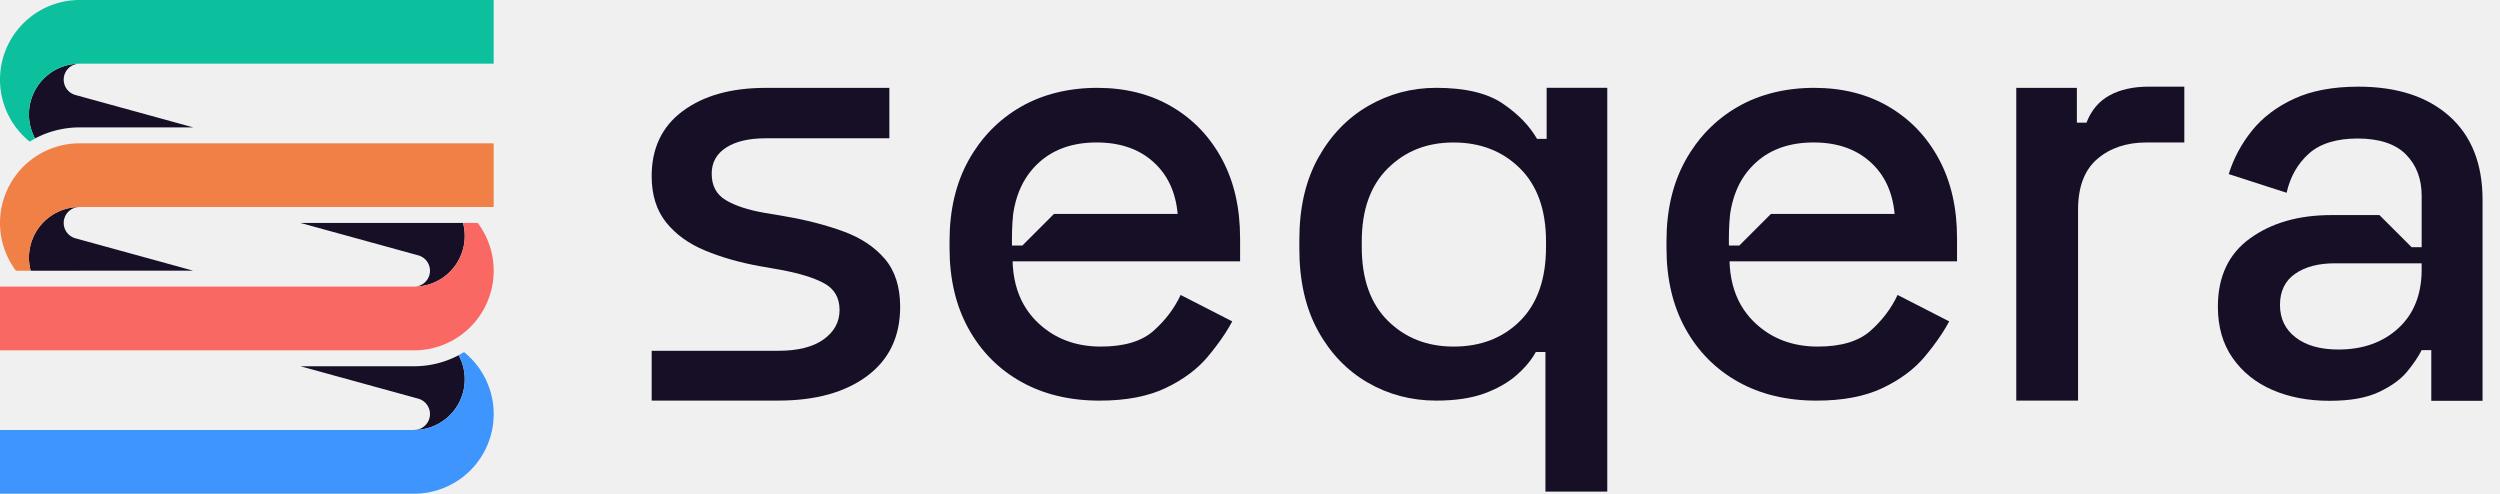
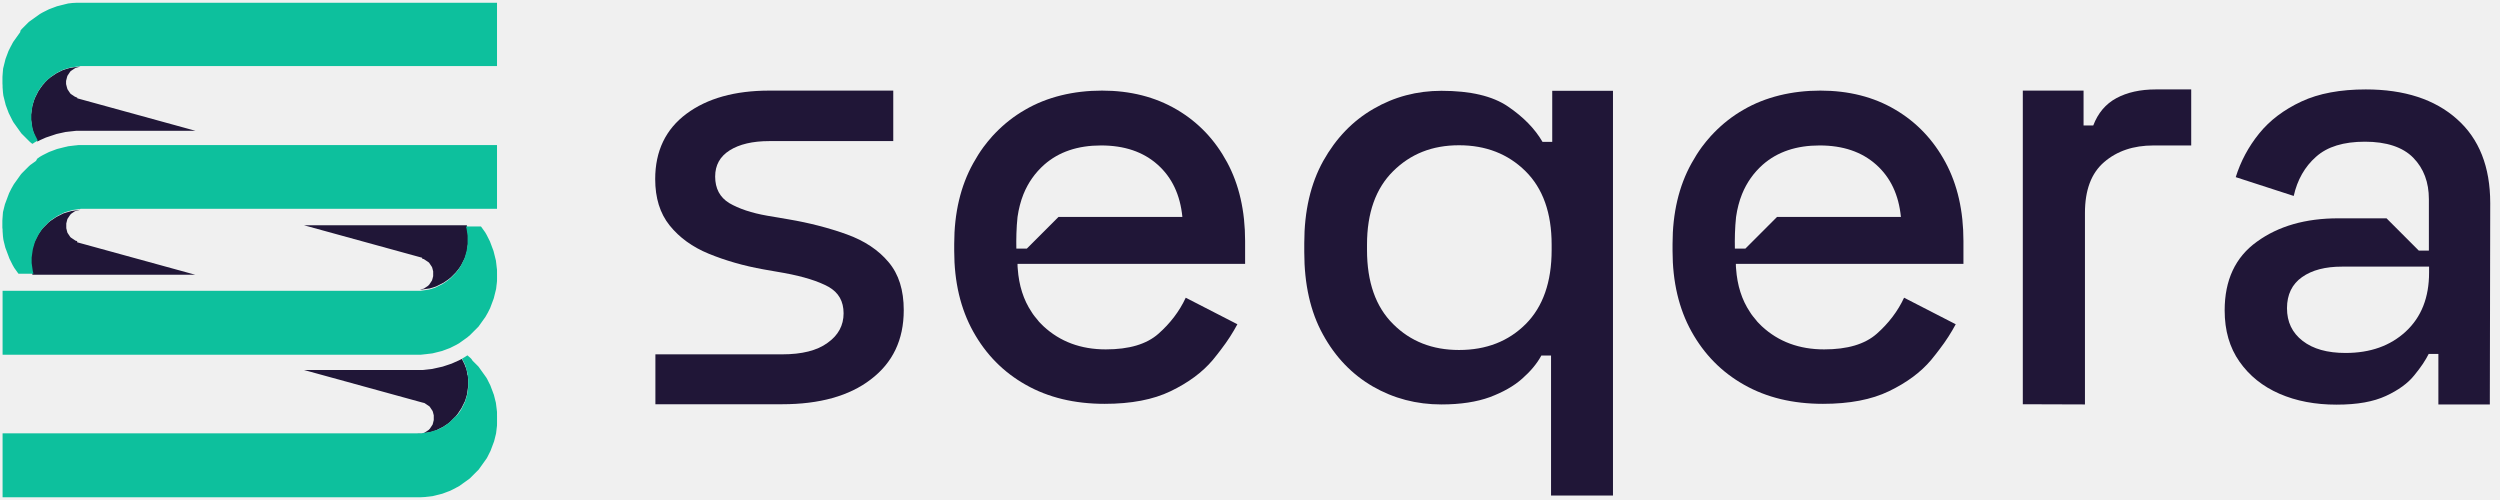
- <svg xmlns="http://www.w3.org/2000/svg" width="1266" height="250" viewBox="0 0 1266 250" fill="none">
-   <g clip-path="url(#clip0_933_7626)">
-     <path d="M212.236 129.43L212.586 129.57L212.936 129.71L213.266 129.87L213.596 130.049L213.917 130.229L214.237 130.429L214.537 130.659L214.827 130.879L215.097 131.129L215.377 131.379L215.637 131.659L215.877 131.929L216.117 132.229L216.327 132.529L216.537 132.849L216.718 133.159L216.888 133.499L217.048 133.829L217.188 134.169L217.328 134.519L217.428 134.879L217.528 135.229L217.598 135.609L217.668 135.969L217.708 136.349L217.728 136.709L217.738 137.079L217.728 137.459L217.708 137.829L217.668 138.199L217.598 138.569L217.528 138.929L217.428 139.299L217.328 139.649L217.188 140.009L217.048 140.349L216.888 140.679L216.718 141.009L216.537 141.329L216.327 141.649L216.117 141.949L215.877 142.229L215.637 142.518L215.377 142.778L215.097 143.048L214.827 143.298L214.537 143.518L214.237 143.728L213.917 143.948L213.596 144.128L213.266 144.308L212.936 144.458L212.586 144.608L212.236 144.728L211.886 144.848L211.526 144.928L211.166 145.018L210.785 145.068L210.425 145.108L210.045 145.148H209.985L210.365 145.138L211.045 145.108L211.726 145.068L212.406 145.008L213.076 144.918L213.756 144.818L214.427 144.708L215.097 144.568L215.757 144.418L216.427 144.248L217.088 144.058L217.738 143.848L218.378 143.628L219.018 143.388L219.649 143.128L220.279 142.858L220.899 142.568L221.509 142.259L222.109 141.939L222.7 141.599L223.28 141.239L223.86 140.879L224.42 140.499L224.981 140.089L225.521 139.669L226.051 139.249L226.571 138.799L227.081 138.339L227.571 137.879L228.062 137.389L228.532 136.899L228.982 136.389L229.422 135.869L229.852 135.339L230.272 134.789L230.673 134.239L231.053 133.679L231.433 133.099L231.783 132.519L232.123 131.919L232.453 131.319L232.753 130.719L233.043 130.099L233.314 129.47L233.574 128.84L233.814 128.2L234.044 127.55L234.244 126.9L234.434 126.24L234.604 125.58L234.754 124.92L234.894 124.24L235.014 123.57L235.114 122.9L235.184 122.22L235.254 121.54L235.304 120.85L235.324 120.17L235.334 119.49L235.324 118.81L235.304 118.12L235.254 117.441L235.184 116.761L235.114 116.091L235.014 115.411L234.894 114.731L234.754 114.071L234.604 113.401L234.474 112.891H210.155L209.675 112.901H152.154L211.816 129.31L212.236 129.43Z" fill="#160F26" />
-     <path d="M249.96 135.379L249.91 134.519L249.85 133.669L249.77 132.809L249.67 131.959L249.56 131.12L249.42 130.27L249.26 129.43L249.1 128.59L248.91 127.76L248.7 126.93L248.479 126.1L248.229 125.28L247.969 124.47L247.699 123.65L247.399 122.85L247.089 122.06L246.759 121.26L246.419 120.48L246.059 119.7L245.688 118.931L245.288 118.181L244.878 117.421L244.448 116.681L244.008 115.941L243.558 115.221L243.078 114.501L242.597 113.801L242.097 113.111L241.927 112.891H234.474L234.604 113.401L234.755 114.071L234.895 114.731L235.015 115.411L235.115 116.091L235.185 116.761L235.255 117.441L235.305 118.121L235.325 118.811L235.335 119.49L235.325 120.17L235.305 120.85L235.255 121.54L235.185 122.22L235.115 122.9L235.015 123.57L234.895 124.24L234.755 124.92L234.604 125.58L234.434 126.24L234.244 126.9L234.044 127.55L233.814 128.2L233.574 128.84L233.314 129.47L233.044 130.1L232.754 130.72L232.454 131.32L232.124 131.919L231.783 132.519L231.433 133.099L231.053 133.679L230.673 134.239L230.273 134.789L229.853 135.339L229.423 135.869L228.982 136.389L228.532 136.899L228.062 137.389L227.572 137.879L227.082 138.339L226.572 138.799L226.051 139.249L225.521 139.669L224.981 140.089L224.421 140.499L223.861 140.879L223.28 141.239L222.7 141.599L222.11 141.939L221.51 142.259L220.9 142.569L220.279 142.859L219.649 143.129L219.019 143.389L218.379 143.629L217.738 143.849L217.088 144.059L216.428 144.248L215.758 144.418L215.097 144.568L214.427 144.708L213.757 144.818L213.077 144.918L212.406 145.008L211.726 145.068L211.046 145.108L210.366 145.138L209.675 145.148H0V177.406H209.675L210.536 177.396L211.386 177.376L212.246 177.326L213.097 177.256L213.947 177.176L214.797 177.086L215.648 176.956L216.488 176.826L217.328 176.676L218.169 176.496L219.009 176.306L219.829 176.106L220.659 175.876L221.49 175.636L222.3 175.386L223.11 175.096L223.911 174.806L224.711 174.496L225.501 174.176L226.281 173.836L227.062 173.466L227.832 173.086L228.592 172.696L229.343 172.286L230.083 171.866L230.823 171.416L231.533 170.966L232.254 170.496L232.964 170.006L233.654 169.506L234.334 168.987L235.005 168.457L235.675 167.907L236.325 167.347L236.955 166.787L237.576 166.197L238.186 165.597L238.786 164.987L239.366 164.357L239.946 163.727L240.507 163.077L241.047 162.417L241.577 161.747L242.097 161.057L242.597 160.367L243.078 159.667L243.558 158.947L244.008 158.227L244.448 157.487L244.878 156.747L245.288 155.998L245.688 155.238L246.059 154.468L246.419 153.698L246.759 152.908L247.089 152.118L247.399 151.328L247.699 150.518L247.969 149.708L248.229 148.898L248.479 148.068L248.7 147.248L248.91 146.418L249.1 145.578L249.26 144.748L249.42 143.909L249.56 143.059L249.67 142.209L249.77 141.359L249.85 140.509L249.91 139.649L249.96 138.799L249.99 137.949L250 137.089L249.99 136.229L249.96 135.379Z" fill="#FA6863" />
-     <path d="M37.763 120.54L37.413 120.41L37.063 120.27L36.733 120.11L36.393 119.93L36.083 119.74L35.763 119.54L35.462 119.321L35.172 119.091L34.892 118.841L34.622 118.591L34.362 118.321L34.122 118.041L33.882 117.741L33.672 117.441L33.462 117.131L33.282 116.821L33.112 116.481L32.942 116.141L32.812 115.811L32.672 115.461L32.572 115.091L32.471 114.741L32.391 114.371L32.331 114.011L32.291 113.631L32.271 113.271L32.261 112.891L32.271 112.521L32.291 112.141L32.331 111.781L32.391 111.411L32.471 111.041L32.572 110.681L32.672 110.331L32.812 109.971L32.942 109.631L33.112 109.291L33.282 108.971L33.462 108.641L33.672 108.331L33.882 108.031L34.122 107.741L34.362 107.461L34.622 107.191L34.892 106.932L35.172 106.682L35.462 106.462L35.763 106.242L36.083 106.032L36.393 105.842L36.733 105.672L37.063 105.522L37.413 105.372L37.763 105.242L38.114 105.132L38.474 105.042L38.834 104.962L39.214 104.912L39.574 104.872L39.944 104.832H40.014H39.634L38.954 104.862L38.273 104.912L37.593 104.972L36.923 105.052L36.243 105.152L35.563 105.272L34.902 105.402L34.232 105.562L33.572 105.732L32.912 105.922L32.261 106.132L31.621 106.352L30.971 106.582L30.351 106.842L29.721 107.121L29.1 107.411L28.49 107.721L27.88 108.041L27.3 108.371L26.719 108.731L26.139 109.101L25.569 109.481L25.019 109.891L24.469 110.301L23.948 110.731L23.428 111.171L22.918 111.631L22.428 112.101L21.938 112.581L21.468 113.081L21.017 113.581L20.567 114.101L20.147 114.641L19.717 115.181L19.327 115.731L18.937 116.301L18.566 116.871L18.216 117.461L17.876 118.051L17.546 118.661L17.246 119.261L16.956 119.88L16.686 120.51L16.426 121.14L16.186 121.78L15.956 122.43L15.755 123.08L15.565 123.74L15.395 124.39L15.245 125.06L15.105 125.73L14.985 126.41L14.885 127.08L14.815 127.76L14.745 128.43L14.695 129.12L14.675 129.8L14.665 130.48L14.675 131.17L14.695 131.85L14.745 132.529L14.815 133.209L14.885 133.889L14.985 134.569L15.105 135.239L15.245 135.909L15.395 136.569L15.525 137.089H39.844L40.324 137.079H97.845L38.184 120.67L37.763 120.54Z" fill="#160F26" />
-     <path d="M0.04 114.601L0.08 115.461L0.15 116.311L0.23 117.161L0.33 118.01L0.44 118.86L0.58 119.7L0.73 120.55L0.9 121.39L1.09 122.22L1.3 123.05L1.521 123.88L1.771 124.7L2.031 125.51L2.301 126.32L2.601 127.13L2.911 127.92L3.241 128.72L3.581 129.5L3.941 130.279L4.312 131.039L4.712 131.799L5.122 132.559L5.552 133.299L5.992 134.029L6.442 134.749L6.912 135.469L7.403 136.179L7.903 136.869L8.073 137.089H15.526L15.396 136.569L15.245 135.909L15.105 135.239L14.985 134.569L14.885 133.889L14.815 133.209L14.745 132.529L14.695 131.849L14.675 131.169L14.665 130.479L14.675 129.8L14.695 129.12L14.745 128.43L14.815 127.76L14.885 127.08L14.985 126.41L15.105 125.73L15.245 125.06L15.396 124.39L15.566 123.74L15.756 123.08L15.956 122.43L16.186 121.78L16.426 121.14L16.686 120.51L16.956 119.88L17.246 119.26L17.546 118.66L17.876 118.05L18.217 117.461L18.567 116.871L18.937 116.301L19.327 115.731L19.717 115.181L20.147 114.641L20.567 114.101L21.018 113.581L21.468 113.081L21.938 112.581L22.428 112.101L22.918 111.631L23.428 111.171L23.949 110.731L24.469 110.301L25.019 109.891L25.569 109.481L26.139 109.101L26.72 108.731L27.3 108.371L27.88 108.041L28.49 107.721L29.101 107.411L29.721 107.121L30.351 106.841L30.971 106.581L31.621 106.351L32.262 106.131L32.912 105.921L33.572 105.731L34.232 105.561L34.903 105.401L35.563 105.271L36.243 105.151L36.923 105.051L37.593 104.972L38.274 104.912L38.954 104.862L39.634 104.832L40.325 104.822H250V72.574H40.325L39.464 72.584L38.614 72.604L37.754 72.654L36.903 72.714L36.043 72.794L35.203 72.894L34.352 73.014L33.512 73.144L32.672 73.304L31.822 73.474L30.991 73.664L30.161 73.874L29.341 74.094L28.51 74.344L27.7 74.594L26.89 74.874L26.089 75.164L25.289 75.484L24.499 75.804L23.718 76.144L22.938 76.514L22.168 76.894L21.408 77.274L20.657 77.694L19.917 78.114L19.177 78.554L18.457 79.014L17.736 79.484L17.036 79.974L16.346 80.474L15.656 80.983L14.995 81.513L14.325 82.063L13.675 82.623L13.045 83.193L12.425 83.783L11.814 84.373L11.214 84.993L10.624 85.623L10.054 86.253L9.493 86.903L8.953 87.563L8.423 88.233L7.903 88.913L7.403 89.613L6.912 90.313L6.442 91.023L5.992 91.753L5.552 92.493L5.122 93.232L4.712 93.972L4.312 94.732L3.941 95.512L3.581 96.282L3.241 97.072L2.911 97.852L2.601 98.652L2.301 99.452L2.031 100.262L1.771 101.082L1.521 101.902L1.3 102.732L1.09 103.562L0.9 104.402L0.73 105.231L0.58 106.071L0.44 106.921L0.33 107.771L0.23 108.621L0.15 109.471L0.08 110.321L0.04 111.171L0 112.031V112.891V113.751L0.04 114.601Z" fill="#F18046" />
-     <path d="M37.763 47.976L37.413 47.836L37.063 47.686L36.723 47.536L36.403 47.356L36.073 47.176L35.763 46.976L35.462 46.746L35.162 46.526L34.882 46.276L34.612 46.026L34.362 45.746L34.122 45.476L33.882 45.176L33.662 44.876L33.462 44.556L33.272 44.236L33.102 43.906L32.932 43.576L32.802 43.236L32.672 42.876L32.562 42.526L32.471 42.176L32.391 41.796L32.331 41.436L32.281 41.056L32.271 40.686L32.261 40.306L32.271 39.937L32.281 39.577L32.331 39.206L32.391 38.837L32.471 38.477L32.562 38.107L32.672 37.747L32.802 37.397L32.932 37.057L33.102 36.727L33.272 36.387L33.462 36.077L33.662 35.757L33.882 35.457L34.122 35.177L34.362 34.887L34.612 34.607L34.882 34.357L35.162 34.107L35.462 33.887L35.763 33.677L36.073 33.457L36.403 33.277L36.723 33.097L37.063 32.937L37.413 32.797L37.763 32.677L38.114 32.557L38.474 32.457L38.844 32.387L39.204 32.327L39.574 32.287L39.954 32.257H40.074H39.634L38.954 32.287L38.273 32.337L37.593 32.397L36.923 32.487L36.243 32.587L35.563 32.697L34.902 32.837L34.232 32.987L33.572 33.157L32.912 33.347L32.261 33.557L31.621 33.777L30.971 34.017L30.351 34.267L29.721 34.547L29.1 34.837L28.49 35.147L27.88 35.467L27.3 35.797L26.709 36.157L26.139 36.527L25.569 36.907L25.019 37.317L24.469 37.727L23.938 38.157L23.428 38.607L22.918 39.056L22.418 39.526L21.938 40.007L21.468 40.506L21.017 41.016L20.567 41.536L20.147 42.066L19.717 42.616L19.327 43.166L18.937 43.726L18.566 44.296L18.216 44.886L17.876 45.476L17.546 46.086L17.246 46.686L16.956 47.306L16.686 47.936L16.426 48.566L16.186 49.206L15.956 49.856L15.755 50.506L15.565 51.166L15.395 51.825L15.235 52.486L15.105 53.155L14.985 53.835L14.885 54.505L14.805 55.185L14.745 55.855L14.695 56.545L14.675 57.235L14.665 57.915L14.675 58.595L14.695 59.285L14.745 59.965L14.805 60.645L14.885 61.315L14.985 61.995L15.105 62.675L15.235 63.335L15.395 64.004L15.565 64.665L15.755 65.314L15.956 65.974L16.186 66.614L16.426 67.254L16.686 67.884L16.956 68.514L17.246 69.134L17.546 69.744L17.746 70.094L17.766 70.084L18.607 69.654L19.447 69.244L20.297 68.844L21.157 68.474L22.018 68.094L22.898 67.754L23.768 67.434L24.659 67.104L25.549 66.824L26.449 66.544L27.35 66.284L28.25 66.034L29.16 65.804L30.081 65.604L31.001 65.424L31.911 65.244L32.842 65.094L33.772 64.954L34.702 64.835L35.643 64.734L36.573 64.654L37.513 64.585L38.434 64.544L39.394 64.525L40.324 64.504H97.845L38.173 48.096L37.763 47.976Z" fill="#160F26" />
-     <path d="M209.675 217.743H210.365L211.045 217.703L211.726 217.663L212.406 217.603L213.086 217.513L213.766 217.413L214.437 217.303L215.107 217.163L215.767 217.013L216.437 216.843L217.088 216.653L217.738 216.443L218.388 216.223L219.028 215.983L219.649 215.723L220.279 215.453L220.899 215.163L221.509 214.853L222.119 214.533L222.71 214.193L223.29 213.833L223.86 213.463L224.43 213.083L224.991 212.683L225.531 212.263L226.061 211.843L226.581 211.393L227.081 210.933L227.581 210.473L228.062 209.983L228.532 209.493L228.992 208.984L229.432 208.464L229.862 207.934L230.282 207.384L230.673 206.834L231.063 206.274L231.433 205.694L231.783 205.114L232.123 204.514L232.453 203.914L232.763 203.304L233.053 202.694L233.314 202.064L233.584 201.424L233.814 200.794L234.044 200.144L234.254 199.494L234.434 198.834L234.614 198.174L234.764 197.514L234.894 196.835L235.014 196.165L235.114 195.495L235.194 194.805L235.264 194.135L235.304 193.445L235.334 192.765V192.085V191.405L235.304 190.715L235.264 190.035L235.194 189.355L235.114 188.685L235.014 188.005L234.894 187.325L234.764 186.665L234.614 185.995L234.434 185.335L234.254 184.685L234.044 184.026L233.814 183.376L233.584 182.746L233.314 182.116L233.053 181.486L232.763 180.866L232.453 180.256L232.253 179.886L232.233 179.896L231.393 180.326L230.553 180.736L229.702 181.136L228.842 181.516L227.972 181.876L227.101 182.226L226.231 182.546L225.341 182.866L224.44 183.166L223.55 183.436L222.66 183.696L221.739 183.946L220.839 184.166L219.919 184.376L218.998 184.565L218.078 184.735L217.158 184.885L216.227 185.025L215.297 185.145L214.367 185.245L213.426 185.325L212.486 185.385L211.546 185.435L210.615 185.465L209.675 185.475H152.154L211.816 201.884L212.236 202.014L212.586 202.144L212.936 202.284L213.266 202.444L213.596 202.624L213.917 202.814L214.237 203.014L214.537 203.234L214.827 203.464L215.097 203.714L215.377 203.964L215.637 204.234L215.877 204.514L216.117 204.814L216.327 205.114L216.537 205.424L216.718 205.734L216.888 206.074L217.048 206.414L217.188 206.744L217.328 207.094L217.428 207.464L217.528 207.814L217.598 208.184L217.668 208.544L217.708 208.924L217.728 209.284L217.738 209.663L217.728 210.033L217.708 210.413L217.668 210.773L217.598 211.143L217.528 211.513L217.428 211.873L217.328 212.223L217.188 212.583L217.048 212.923L216.888 213.263L216.718 213.583L216.537 213.913L216.327 214.223L216.117 214.523L215.877 214.813L215.637 215.093L215.377 215.363L215.097 215.623L214.827 215.873L214.537 216.093L214.237 216.313L213.917 216.523L213.596 216.713L213.266 216.883L212.936 217.033L212.586 217.183L212.236 217.313L211.886 217.423L211.526 217.513L211.166 217.593L210.785 217.643L210.425 217.683L210.045 217.723L209.675 217.733" fill="#160F26" />
-     <path d="M249.96 207.963L249.92 207.113L249.86 206.264L249.77 205.404L249.68 204.554L249.56 203.714L249.42 202.864L249.27 202.024L249.1 201.184L248.91 200.344L248.7 199.524L248.479 198.694L248.239 197.864L247.979 197.064L247.699 196.244L247.399 195.444L247.099 194.654L246.769 193.855L246.419 193.075L246.069 192.295L245.688 191.525L245.288 190.775L244.888 190.015L244.458 189.275L244.008 188.535L243.558 187.815L243.088 187.095L242.597 186.395L242.097 185.705L241.577 185.015L241.057 184.355L240.507 183.685L239.946 183.045L239.376 182.405L238.786 181.785L238.196 181.166L237.576 180.576L236.955 179.986L236.325 179.416L235.675 178.856L235.015 178.306L234.975 178.276L234.034 178.846L233.204 179.316L232.344 179.786L232.234 179.846L232.454 180.256L232.764 180.866L233.054 181.486L233.314 182.115L233.584 182.745L233.814 183.375L234.044 184.025L234.254 184.685L234.434 185.335L234.614 185.995L234.765 186.665L234.895 187.325L235.015 188.005L235.115 188.685L235.195 189.355L235.265 190.035L235.305 190.715L235.335 191.405V192.085V192.765L235.305 193.445L235.265 194.134L235.195 194.804L235.115 195.494L235.015 196.164L234.895 196.834L234.765 197.514L234.614 198.174L234.434 198.834L234.254 199.494L234.044 200.144L233.814 200.794L233.584 201.424L233.314 202.064L233.054 202.694L232.764 203.304L232.454 203.914L232.124 204.514L231.783 205.114L231.433 205.694L231.063 206.274L230.673 206.833L230.283 207.383L229.863 207.933L229.433 208.463L228.992 208.983L228.532 209.493L228.062 209.983L227.582 210.473L227.082 210.933L226.582 211.393L226.061 211.843L225.531 212.263L224.991 212.683L224.431 213.083L223.861 213.463L223.29 213.833L222.71 214.193L222.12 214.533L221.51 214.853L220.9 215.163L220.279 215.453L219.649 215.723L219.029 215.983L218.389 216.223L217.738 216.443L217.088 216.653L216.438 216.843L215.768 217.013L215.107 217.163L214.437 217.303L213.767 217.413L213.087 217.513L212.406 217.603L211.726 217.663L211.046 217.703L210.366 217.743H209.675H0V250H209.675L210.536 249.99L211.386 249.97L212.246 249.92L213.097 249.85L213.957 249.78L214.807 249.68L215.658 249.55L216.498 249.42L217.338 249.27L218.179 249.09L219.009 248.9L219.839 248.7L220.659 248.48L221.49 248.23L222.3 247.98L223.11 247.69L223.921 247.4L224.721 247.09L225.511 246.77L226.291 246.43L227.072 246.06L227.832 245.68L228.602 245.29L229.343 244.88L230.093 244.46L230.823 244.02L231.543 243.551L232.264 243.091L232.964 242.601L233.654 242.091L234.344 241.581L235.015 241.051L235.675 240.501L236.325 239.941L236.955 239.381L237.576 238.791L238.196 238.191L238.786 237.581L239.376 236.951L239.946 236.321L240.507 235.671L241.057 235.011L241.577 234.341L242.097 233.661L242.597 232.961L243.088 232.261L243.558 231.542L244.008 230.822L244.458 230.082L244.888 229.342L245.288 228.592L245.688 227.832L246.069 227.062L246.419 226.292L246.769 225.502L247.099 224.712L247.399 223.922L247.699 223.112L247.979 222.302L248.239 221.482L248.479 220.662L248.7 219.842L248.91 219.003L249.1 218.173L249.27 217.343L249.42 216.493L249.56 215.653L249.68 214.803L249.77 213.953L249.86 213.103L249.92 212.243L249.96 211.393L250 210.543V209.683V208.823L249.96 207.963Z" fill="#3D95FD" />
-     <path d="M0.04 42.027L0.08 42.887L0.14 43.736L0.23 44.596L0.33 45.446L0.44 46.286L0.58 47.136L0.73 47.976L0.9 48.816L1.09 49.646L1.3 50.476L1.521 51.296L1.761 52.126L2.031 52.936L2.301 53.746L2.601 54.556L2.901 55.346L3.231 56.145L3.581 56.925L3.941 57.705L4.312 58.465L4.712 59.225L5.122 59.985L5.542 60.725L5.992 61.465L6.442 62.175L6.912 62.895L7.403 63.605L7.903 64.295L8.423 64.985L8.953 65.645L9.493 66.315L10.054 66.955L10.624 67.595L11.214 68.215L11.814 68.825L12.425 69.424L13.045 70.014L13.675 70.584L14.325 71.144L14.995 71.684L15.025 71.714L15.966 71.154L16.796 70.684L17.656 70.204L17.776 70.154L17.546 69.744L17.246 69.135L16.956 68.514L16.686 67.885L16.426 67.255L16.186 66.615L15.956 65.975L15.756 65.315L15.566 64.665L15.396 64.005L15.236 63.335L15.105 62.675L14.985 61.995L14.885 61.315L14.805 60.645L14.745 59.965L14.695 59.285L14.675 58.595L14.665 57.915L14.675 57.235L14.695 56.545L14.745 55.855L14.805 55.186L14.885 54.506L14.985 53.836L15.105 53.156L15.236 52.486L15.396 51.826L15.566 51.166L15.756 50.506L15.956 49.856L16.186 49.206L16.426 48.566L16.686 47.936L16.956 47.306L17.246 46.686L17.546 46.086L17.876 45.476L18.217 44.886L18.567 44.297L18.937 43.727L19.327 43.166L19.717 42.617L20.147 42.067L20.567 41.537L21.018 41.017L21.468 40.507L21.938 40.007L22.418 39.527L22.918 39.057L23.428 38.607L23.939 38.157L24.469 37.727L25.019 37.317L25.569 36.907L26.139 36.527L26.71 36.157L27.3 35.797L27.88 35.467L28.49 35.147L29.101 34.837L29.721 34.547L30.351 34.267L30.971 34.017L31.621 33.777L32.262 33.557L32.912 33.347L33.572 33.157L34.232 32.987L34.903 32.837L35.563 32.697L36.243 32.587L36.923 32.487L37.593 32.397L38.274 32.337L38.954 32.287L39.634 32.257H40.325H250V0H40.325H39.464L38.614 0.03L37.754 0.08L36.903 0.15L36.043 0.22L35.193 0.32L34.352 0.45L33.502 0.57L32.662 0.73L31.822 0.9L30.991 1.1L30.161 1.3L29.341 1.52L28.51 1.77L27.7 2.02L26.89 2.3L26.089 2.59L25.279 2.91L24.499 3.23L23.718 3.57L22.938 3.94L22.168 4.31L21.408 4.71L20.657 5.12L19.917 5.54L19.177 5.98L18.457 6.439L17.736 6.909L17.036 7.399L16.346 7.899L15.656 8.419L14.995 8.949L14.325 9.499L13.675 10.049L13.045 10.619L12.425 11.209L11.814 11.809L11.214 12.419L10.624 13.039L10.054 13.679L9.493 14.329L8.953 14.989L8.423 15.659L7.903 16.339L7.403 17.039L6.912 17.739L6.442 18.448L5.992 19.178L5.542 19.908L5.122 20.658L4.712 21.408L4.312 22.158L3.941 22.938L3.581 23.708L3.231 24.498L2.901 25.288L2.601 26.078L2.301 26.878L2.031 27.698L1.761 28.508L1.521 29.328L1.3 30.158L1.09 30.988L0.9 31.828L0.73 32.657L0.58 33.497L0.44 34.347L0.33 35.197L0.23 36.047L0.14 36.897L0.08 37.757L0.04 38.607L0 39.457V40.317V41.177L0.04 42.027Z" fill="#0DC09D" />
+ <svg xmlns="http://www.w3.org/2000/svg" width="250" height="50" viewBox="24.5 24.5 250 50" fill="none">
+   <mask id="mask0_417_2142" style="mask-type:luminance" maskUnits="userSpaceOnUse" x="24" y="24" width="51" height="51">
+     <path d="M74.208 24.75H24.736V74.25H74.208V24.75Z" fill="white" />
+   </mask>
+   <g mask="url(#mask0_417_2142)">
+     <path d="M66.728 50.372L66.807 50.391L66.886 50.411L66.946 50.451L67.005 50.49L67.064 50.53L67.124 50.57L67.183 50.609L67.243 50.649L67.302 50.688L67.361 50.728L67.421 50.787L67.46 50.847L67.5 50.906L67.539 50.966L67.579 51.025L67.619 51.084L67.658 51.144L67.698 51.203L67.718 51.263L67.737 51.322L67.757 51.401L67.777 51.48L67.797 51.56L67.817 51.639V51.718V51.797V51.876V51.956V52.035V52.114L67.797 52.193L67.777 52.272L67.757 52.352L67.737 52.411L67.718 52.49L67.698 52.55L67.658 52.609L67.619 52.668L67.579 52.728L67.539 52.787L67.5 52.847L67.46 52.906L67.421 52.965L67.361 53.025L67.302 53.084L67.243 53.124L67.183 53.163L67.124 53.203L67.064 53.243L67.005 53.282L66.946 53.322L66.886 53.361L66.807 53.381L66.728 53.401L66.649 53.421L66.57 53.441L66.491 53.46H66.411H66.332H66.253H66.293H66.372H66.51H66.649L66.787 53.441L66.926 53.421L67.064 53.401L67.203 53.381L67.341 53.361L67.48 53.342L67.619 53.302L67.757 53.262L67.876 53.223L67.995 53.183L68.113 53.144L68.232 53.084L68.351 53.025L68.469 52.965L68.588 52.906L68.707 52.847L68.826 52.787L68.944 52.708L69.063 52.629L69.182 52.55L69.301 52.47L69.4 52.391L69.499 52.312L69.597 52.233L69.696 52.134L69.795 52.035L69.894 51.936L69.993 51.837L70.092 51.738L70.171 51.639L70.251 51.54L70.33 51.441L70.409 51.342L70.488 51.223L70.567 51.104L70.646 50.985L70.706 50.867L70.765 50.748L70.824 50.629L70.884 50.51L70.943 50.391L71.002 50.273L71.042 50.154L71.082 50.035L71.121 49.896L71.161 49.758L71.2 49.619L71.22 49.481L71.24 49.342L71.26 49.203L71.279 49.065L71.299 48.926L71.319 48.788L71.339 48.649V48.51V48.372V48.233V48.095L71.319 47.956L71.299 47.817L71.279 47.679L71.26 47.54L71.24 47.402L71.22 47.263L71.2 47.124L71.181 47.025H66.372H66.273H54.894L66.708 50.273L66.728 50.372Z" fill="#201637" />
+     <path d="M74.208 51.559L74.189 51.381L74.169 51.222L74.149 51.044L74.129 50.866L74.109 50.708L74.09 50.549L74.05 50.391L74.01 50.232L73.971 50.074L73.931 49.916L73.892 49.757L73.852 49.599L73.793 49.44L73.733 49.282L73.674 49.124L73.615 48.965L73.555 48.807L73.496 48.648L73.417 48.49L73.338 48.332L73.258 48.173L73.179 48.015L73.1 47.876L73.021 47.738L72.922 47.599L72.823 47.46L72.724 47.322L72.625 47.183L72.586 47.144H71.102L71.121 47.243L71.161 47.381L71.181 47.52L71.201 47.658L71.22 47.797L71.24 47.936L71.26 48.074V48.213V48.351V48.49V48.629V48.767V48.906L71.24 49.044L71.22 49.183L71.201 49.322L71.181 49.46L71.161 49.599L71.121 49.737L71.082 49.876L71.042 50.015L71.003 50.153L70.963 50.272L70.923 50.391L70.864 50.51L70.805 50.628L70.745 50.747L70.686 50.866L70.627 50.985L70.567 51.104L70.488 51.222L70.409 51.341L70.33 51.46L70.251 51.559L70.171 51.658L70.092 51.757L70.013 51.856L69.914 51.955L69.815 52.054L69.716 52.153L69.617 52.252L69.518 52.351L69.419 52.43L69.32 52.509L69.222 52.589L69.103 52.668L68.984 52.747L68.865 52.826L68.747 52.905L68.628 52.965L68.509 53.024L68.39 53.084L68.272 53.143L68.153 53.202L68.034 53.262L67.915 53.301L67.797 53.341L67.678 53.381L67.54 53.42L67.401 53.46L67.263 53.48L67.124 53.499L66.985 53.519L66.847 53.539L66.708 53.559L66.57 53.579H66.431H66.293H66.154H24.736V59.974H66.233H66.412H66.57L66.748 59.954L66.926 59.934L67.104 59.915L67.263 59.895L67.441 59.875L67.599 59.855L67.757 59.835L67.915 59.796L68.074 59.756L68.232 59.717L68.39 59.677L68.549 59.637L68.707 59.598L68.865 59.538L69.024 59.479L69.182 59.42L69.34 59.36L69.499 59.301L69.657 59.222L69.815 59.142L69.974 59.063L70.132 58.984L70.27 58.905L70.409 58.826L70.547 58.727L70.686 58.628L70.825 58.529L70.963 58.43L71.102 58.331L71.24 58.232L71.379 58.113L71.517 57.994L71.636 57.875L71.755 57.756L71.873 57.638L71.992 57.519L72.111 57.4L72.23 57.281L72.348 57.162L72.447 57.024L72.546 56.885L72.645 56.747L72.744 56.608L72.843 56.469L72.942 56.331L73.041 56.192L73.12 56.054L73.199 55.915L73.278 55.776L73.358 55.618L73.437 55.46L73.516 55.301L73.575 55.143L73.635 54.984L73.694 54.826L73.753 54.668L73.813 54.509L73.872 54.351L73.912 54.192L73.951 54.034L73.991 53.876L74.03 53.717L74.07 53.559L74.109 53.4L74.129 53.242L74.149 53.064L74.169 52.905L74.189 52.727L74.208 52.549L74.228 52.391V52.212V52.034V51.856L74.208 51.559Z" fill="#0DC09D" />
+     <path d="M32.216 48.609L32.137 48.589L32.058 48.569L31.999 48.53L31.939 48.49L31.88 48.45L31.82 48.411L31.761 48.371L31.702 48.332L31.642 48.292L31.583 48.252L31.524 48.193L31.484 48.134L31.445 48.074L31.405 48.015L31.365 47.956L31.326 47.896L31.286 47.837L31.247 47.777L31.227 47.718L31.207 47.639L31.187 47.559L31.168 47.48L31.148 47.401L31.128 47.322V47.243V47.163V47.084V47.005V46.926V46.847L31.148 46.767L31.168 46.688L31.187 46.609L31.207 46.53L31.227 46.451L31.247 46.391L31.286 46.332L31.326 46.273L31.365 46.213L31.405 46.154L31.445 46.094L31.484 46.035L31.524 45.975L31.583 45.916L31.642 45.857L31.702 45.817L31.761 45.778L31.82 45.738L31.88 45.698L31.939 45.659L31.999 45.619L32.058 45.599L32.137 45.58L32.216 45.56L32.295 45.54L32.375 45.52L32.454 45.5L32.533 45.48H32.612H32.691H32.711H32.632H32.493L32.355 45.5L32.216 45.52L32.078 45.54L31.939 45.56L31.801 45.58L31.662 45.599L31.524 45.639L31.385 45.678L31.247 45.718L31.108 45.758L30.989 45.797L30.851 45.837L30.732 45.896L30.613 45.956L30.495 46.015L30.376 46.075L30.257 46.134L30.139 46.193L30.02 46.273L29.901 46.352L29.782 46.431L29.663 46.51L29.545 46.589L29.446 46.669L29.347 46.748L29.248 46.847L29.149 46.946L29.05 47.045L28.951 47.144L28.852 47.243L28.753 47.342L28.674 47.441L28.595 47.54L28.516 47.658L28.437 47.777L28.358 47.896L28.278 48.015L28.219 48.134L28.16 48.252L28.1 48.371L28.041 48.49L27.982 48.609L27.922 48.728L27.883 48.846L27.843 48.965L27.803 49.104L27.764 49.242L27.724 49.381L27.685 49.52L27.665 49.658L27.645 49.797L27.625 49.935L27.605 50.074L27.586 50.213L27.566 50.351V50.49V50.629V50.767V50.906L27.586 51.044L27.605 51.183L27.625 51.322L27.645 51.46L27.665 51.599L27.685 51.737L27.724 51.876L27.744 51.975H32.553H32.652H44.03L32.216 48.728V48.609Z" fill="#201637" />
+     <path d="M24.736 47.441V47.619L24.756 47.797L24.776 47.975L24.796 48.134L24.815 48.292L24.835 48.45L24.875 48.629L24.914 48.787L24.954 48.946L24.993 49.104L25.033 49.262L25.092 49.421L25.152 49.579L25.211 49.737L25.27 49.896L25.33 50.054L25.389 50.213L25.448 50.371L25.528 50.529L25.607 50.688L25.686 50.846L25.765 51.005L25.844 51.143L25.923 51.282L26.022 51.42L26.121 51.559L26.22 51.698L26.319 51.836L26.359 51.876H27.843L27.823 51.777L27.784 51.638L27.764 51.5L27.744 51.361L27.724 51.222L27.704 51.084L27.685 50.945L27.665 50.807V50.668V50.529V50.391V50.252L27.685 50.114L27.704 49.975L27.724 49.837L27.744 49.698L27.764 49.559L27.784 49.421L27.823 49.282L27.863 49.144L27.902 49.005L27.942 48.866L27.982 48.748L28.021 48.629L28.08 48.51L28.14 48.391L28.199 48.272L28.259 48.154L28.318 48.035L28.377 47.916L28.456 47.797L28.536 47.678L28.615 47.559L28.694 47.441L28.773 47.342L28.852 47.243L28.951 47.144L29.05 47.045L29.149 46.946L29.248 46.847L29.347 46.748L29.446 46.649L29.545 46.569L29.644 46.49L29.762 46.411L29.881 46.332L30 46.253L30.119 46.173L30.237 46.094L30.356 46.035L30.475 45.975L30.594 45.916L30.712 45.857L30.831 45.797L30.95 45.738L31.088 45.698L31.207 45.659L31.346 45.619L31.484 45.58L31.623 45.54L31.761 45.5L31.9 45.48L32.038 45.461L32.177 45.441L32.315 45.421L32.454 45.401L32.592 45.382H32.731H32.869H74.208V39.006H32.711H32.533H32.355L32.177 39.026L31.999 39.045L31.82 39.065L31.662 39.085L31.484 39.105L31.326 39.125L31.168 39.164L30.989 39.204L30.831 39.243L30.673 39.283L30.515 39.323L30.356 39.362L30.198 39.402L30.04 39.461L29.881 39.521L29.723 39.58L29.565 39.639L29.406 39.699L29.248 39.778L29.09 39.857L28.931 39.937L28.773 40.016L28.634 40.095L28.496 40.174L28.358 40.273L28.219 40.372L28.1 40.59L27.962 40.689L27.823 40.788L27.685 40.887L27.546 40.986L27.408 41.105L27.289 41.224L27.17 41.342L27.051 41.461L26.933 41.58L26.814 41.699L26.695 41.818L26.576 41.956L26.477 42.095L26.379 42.233L26.28 42.372L26.181 42.511L26.082 42.649L25.983 42.788L25.884 42.926L25.805 43.065L25.726 43.203L25.646 43.342L25.567 43.501L25.488 43.659L25.409 43.817L25.35 43.976L25.29 44.134L25.231 44.292L25.172 44.451L25.112 44.609L25.053 44.768L24.993 44.926L24.954 45.084L24.914 45.243L24.875 45.401L24.835 45.56L24.796 45.718L24.776 45.877L24.756 46.055L24.736 46.233L24.716 46.411L24.697 46.569V46.728V46.906V47.084V47.263L24.736 47.441Z" fill="#0DC09D" />
+     <path d="M32.216 34.254L32.137 34.234L32.058 34.194L31.999 34.175L31.939 34.135L31.88 34.095L31.82 34.056L31.761 34.016L31.702 33.977L31.642 33.937L31.583 33.897L31.524 33.838L31.484 33.779L31.445 33.719L31.405 33.66L31.365 33.6L31.326 33.541L31.286 33.482L31.247 33.422L31.227 33.363L31.207 33.284L31.187 33.224L31.168 33.145L31.148 33.066L31.128 32.987L31.108 32.907V32.828V32.749V32.67V32.591L31.128 32.511L31.148 32.432L31.168 32.353L31.187 32.274L31.207 32.195L31.227 32.135L31.247 32.076L31.286 32.016L31.326 31.957L31.365 31.898L31.405 31.838L31.445 31.779L31.484 31.719L31.524 31.66L31.583 31.601L31.642 31.561L31.702 31.521L31.761 31.482L31.82 31.442L31.88 31.403L31.939 31.363L31.999 31.323L32.058 31.284L32.137 31.264L32.216 31.244L32.295 31.224L32.375 31.205L32.454 31.185L32.533 31.165H32.612H32.691H32.711H32.632H32.493H32.355L32.216 31.185L32.078 31.205L31.939 31.224L31.801 31.244L31.662 31.264L31.524 31.284L31.385 31.323L31.247 31.363L31.108 31.403L30.989 31.442L30.871 31.482L30.752 31.521L30.633 31.581L30.514 31.64L30.396 31.7L30.277 31.759L30.158 31.818L30.04 31.898L29.921 31.977L29.802 32.056L29.683 32.135L29.565 32.214L29.466 32.294L29.367 32.373L29.268 32.452L29.169 32.551L29.07 32.65L28.971 32.749L28.892 32.868L28.793 32.967L28.714 33.066L28.634 33.185L28.555 33.284L28.476 33.402L28.397 33.521L28.318 33.64L28.259 33.759L28.199 33.878L28.14 33.996L28.08 34.115L28.021 34.234L27.962 34.353L27.922 34.472L27.883 34.59L27.843 34.709L27.803 34.848L27.764 34.986L27.724 35.125L27.704 35.264L27.685 35.402L27.665 35.541L27.645 35.679L27.625 35.818L27.605 35.957V36.095V36.234V36.372V36.511L27.625 36.65L27.645 36.788L27.665 36.927L27.685 37.065L27.704 37.204L27.724 37.343L27.764 37.481L27.803 37.62L27.843 37.739L27.883 37.877L27.922 37.996L27.962 38.115L28.021 38.234L28.08 38.352L28.14 38.471L28.199 38.59L28.239 38.649L28.397 38.57L28.555 38.491L28.733 38.412L28.912 38.333L29.09 38.253L29.268 38.194L29.446 38.135L29.624 38.075L29.802 38.016L29.98 37.956L30.158 37.897L30.336 37.857L30.514 37.818L30.692 37.778L30.871 37.739L31.049 37.699L31.227 37.679L31.405 37.659L31.583 37.64L31.761 37.62L31.939 37.6L32.117 37.58H32.295H32.493H32.671H44.05L32.236 34.333L32.216 34.254Z" fill="#201637" />
+     <path d="M66.233 67.854H66.372H66.51H66.649L66.787 67.834L66.926 67.815L67.064 67.795L67.203 67.775L67.341 67.755L67.48 67.735L67.619 67.696L67.757 67.656L67.876 67.617L67.995 67.577L68.113 67.537L68.232 67.478L68.351 67.419L68.469 67.359L68.588 67.3L68.707 67.24L68.826 67.181L68.944 67.102L69.063 67.023L69.182 66.943L69.301 66.864L69.4 66.785L69.499 66.706L69.597 66.607L69.696 66.508L69.795 66.409L69.894 66.31L69.993 66.211L70.092 66.112L70.171 66.013L70.251 65.914L70.33 65.795L70.409 65.676L70.488 65.557L70.567 65.439L70.646 65.32L70.706 65.201L70.765 65.082L70.824 64.963L70.884 64.845L70.943 64.726L71.002 64.607L71.042 64.488L71.082 64.35L71.121 64.231L71.161 64.092L71.2 63.954L71.22 63.815L71.24 63.676L71.26 63.538L71.279 63.399L71.299 63.261L71.319 63.122V62.983V62.845V62.706V62.568V62.429V62.29L71.299 62.152L71.279 62.013L71.24 61.974L71.22 61.835L71.2 61.696L71.181 61.558L71.141 61.419L71.101 61.281L71.042 61.182L71.002 61.063L70.963 60.944L70.903 60.825L70.844 60.706L70.785 60.588L70.725 60.469L70.686 60.39L70.528 60.469L70.369 60.548L70.191 60.627L70.013 60.706L69.835 60.786L69.657 60.865L69.479 60.924L69.301 60.984L69.123 61.043L68.944 61.102L68.766 61.162L68.588 61.201L68.41 61.241L68.232 61.281L68.054 61.32L67.876 61.36L67.698 61.399L67.52 61.419L67.341 61.439L67.163 61.459L66.985 61.479L66.807 61.498H66.629H66.451H66.273H54.894L66.708 64.746L66.787 64.765L66.867 64.785L66.946 64.805L67.005 64.845L67.064 64.884L67.124 64.924L67.183 64.963L67.243 65.003L67.302 65.043L67.361 65.082L67.421 65.122L67.48 65.181L67.52 65.241L67.559 65.3L67.599 65.359L67.638 65.419L67.678 65.478L67.718 65.538L67.757 65.597L67.777 65.656L67.797 65.716L67.817 65.795L67.836 65.874L67.856 65.953L67.876 66.033V66.112V66.191V66.27V66.349V66.429V66.508L67.856 66.587L67.836 66.666L67.817 66.745L67.797 66.825L67.777 66.904L67.757 66.963L67.718 67.023L67.678 67.082L67.638 67.141L67.599 67.201L67.559 67.26L67.52 67.32L67.48 67.379L67.421 67.438L67.361 67.498L67.302 67.537L67.243 67.577L67.183 67.617L67.124 67.656L67.064 67.696L67.005 67.735L66.946 67.775L66.867 67.795L66.787 67.815L66.708 67.834L66.629 67.854L66.55 67.874H66.471H66.392H66.312L66.233 67.854Z" fill="#201637" />
+     <path d="M74.208 65.934V65.755L74.189 65.597L74.169 65.419L74.149 65.26L74.129 65.102L74.109 64.944L74.09 64.785L74.05 64.627L74.01 64.468L73.971 64.31L73.931 64.152L73.892 63.993L73.832 63.835L73.773 63.676L73.714 63.518L73.654 63.36L73.595 63.201L73.536 63.043L73.456 62.884L73.377 62.726L73.298 62.568L73.219 62.409L73.14 62.271L73.041 62.132L72.942 61.993L72.843 61.855L72.744 61.716L72.645 61.578L72.546 61.439L72.447 61.3L72.348 61.162L72.23 61.043L72.111 60.924L71.992 60.805L71.873 60.687L71.755 60.568L71.636 60.39L71.517 60.271L71.379 60.152L71.24 60.033L71.062 60.152L70.904 60.251L70.725 60.35L70.706 60.37L70.745 60.449L70.805 60.568L70.864 60.687L70.923 60.805L70.983 60.924L71.022 61.043L71.062 61.162L71.102 61.3L71.141 61.439L71.181 61.578L71.22 61.716L71.24 61.855L71.26 61.993L71.28 62.132L71.299 62.271L71.319 62.409V62.548V62.686V62.825V62.964V63.102V63.241L71.299 63.379L71.28 63.518L71.26 63.657L71.24 63.795L71.22 63.934L71.181 64.072L71.141 64.211L71.102 64.35L71.062 64.468L71.022 64.607L70.983 64.726L70.923 64.845L70.864 64.963L70.805 65.082L70.745 65.201L70.686 65.32L70.627 65.439L70.547 65.557L70.468 65.676L70.389 65.795L70.31 65.894L70.231 65.993L70.152 66.092L70.053 66.132L69.954 66.231L69.855 66.33L69.756 66.429L69.657 66.528L69.558 66.627L69.459 66.726L69.36 66.805L69.261 66.884L69.142 66.963L69.024 67.042L68.905 67.122L68.786 67.201L68.668 67.26L68.549 67.32L68.43 67.379L68.311 67.438L68.192 67.498L68.074 67.518L67.955 67.557L67.817 67.597L67.698 67.636L67.559 67.676L67.421 67.716L67.282 67.735L67.144 67.755L67.005 67.775L66.867 67.795L66.728 67.815L66.59 67.834H66.451H66.313H66.174H24.736V74.25H66.233H66.412H66.57L66.748 74.23L66.926 74.21L67.104 74.19L67.282 74.17L67.46 74.151L67.619 74.131L67.777 74.111L67.935 74.071L68.094 74.032L68.252 73.992L68.41 73.953L68.569 73.913L68.727 73.873L68.885 73.814L69.043 73.755L69.202 73.695L69.36 73.636L69.518 73.576L69.677 73.497L69.835 73.418L69.993 73.339L70.132 73.26L70.29 73.18L70.429 73.101L70.567 73.002L70.706 72.903L70.844 72.804L70.983 72.705L71.121 72.606L71.26 72.507L71.398 72.408L71.537 72.289L71.656 72.171L71.774 72.052L71.893 71.933L72.012 71.814L72.13 71.695L72.249 71.577L72.368 71.458L72.467 71.319L72.566 71.181L72.665 71.042L72.764 70.903L72.863 70.765L72.962 70.626L73.061 70.488L73.16 70.349L73.239 70.21L73.318 70.052L73.397 69.894L73.476 69.735L73.555 69.577L73.615 69.418L73.674 69.26L73.733 69.102L73.793 68.943L73.852 68.785L73.912 68.626L73.951 68.468L73.991 68.31L74.03 68.151L74.07 67.993L74.109 67.834L74.129 67.656L74.149 67.498L74.169 67.32L74.189 67.161L74.208 66.983L74.228 66.805V66.646V66.468V66.29V66.112L74.208 65.934Z" fill="#0DC09D" />
+     <path d="M24.736 33.066V33.244L24.756 33.403L24.775 33.581L24.795 33.739L24.815 33.898L24.835 34.056L24.874 34.214L24.914 34.373L24.953 34.531L24.993 34.69L25.033 34.848L25.072 35.006L25.132 35.165L25.191 35.323L25.25 35.482L25.31 35.64L25.369 35.798L25.448 35.957L25.527 36.115L25.607 36.274L25.686 36.432L25.765 36.59L25.844 36.729L25.943 36.868L26.042 37.006L26.141 37.145L26.24 37.283L26.339 37.422L26.438 37.561L26.537 37.699L26.636 37.838L26.754 37.957L26.873 38.075L26.992 38.194L27.11 38.313L27.229 38.432L27.348 38.551L27.467 38.669L27.605 38.788L27.744 38.887L27.922 38.768L28.08 38.669L28.258 38.57L28.278 38.551L28.238 38.471L28.179 38.353L28.12 38.234L28.06 38.115L28.001 37.996L27.961 37.877L27.902 37.818L27.863 37.679L27.823 37.561L27.783 37.422L27.744 37.283L27.724 37.145L27.704 37.026L27.684 36.887L27.665 36.749L27.645 36.61L27.625 36.472V36.333V36.194V36.056V35.917L27.645 35.779L27.665 35.64L27.684 35.501L27.704 35.363L27.724 35.224L27.744 35.086L27.783 34.947L27.823 34.808L27.863 34.67L27.902 34.551L27.942 34.432L27.981 34.313L28.041 34.195L28.1 34.076L28.159 33.957L28.219 33.838L28.278 33.719L28.337 33.601L28.417 33.482L28.496 33.363L28.575 33.244L28.654 33.145L28.733 33.026L28.812 32.927L28.911 32.828L29.01 32.729L29.109 32.63L29.208 32.531L29.307 32.432L29.406 32.353L29.505 32.254L29.604 32.175L29.723 32.096L29.841 32.017L29.96 31.937L30.079 31.858L30.198 31.779L30.316 31.72L30.435 31.66L30.554 31.601L30.672 31.541L30.791 31.482L30.91 31.442L31.049 31.403L31.167 31.363L31.306 31.324L31.444 31.284L31.583 31.244L31.721 31.225L31.86 31.205L31.998 31.185L32.137 31.165L32.275 31.145L32.414 31.126L32.553 31.106H32.691H32.83H74.208V24.75H32.711H32.533H32.355H32.176L31.998 24.77L31.82 24.79L31.642 24.809L31.484 24.829L31.306 24.849L31.148 24.889L30.989 24.928L30.831 24.968L30.672 25.007L30.514 25.047L30.356 25.087L30.198 25.126L30.039 25.186L29.881 25.245L29.723 25.304L29.564 25.364L29.406 25.423L29.248 25.502L29.089 25.582L28.931 25.661L28.773 25.74L28.634 25.819L28.496 25.898L28.357 25.997L28.219 26.096L28.08 26.195L27.942 26.294L27.803 26.393L27.665 26.492L27.526 26.591L27.388 26.69L27.269 26.809L27.15 26.928L27.031 27.047L26.913 27.166L26.794 27.284L26.675 27.403L26.556 27.542L26.517 27.72L26.418 27.859L26.319 27.997L26.22 28.136L26.121 28.274L26.022 28.413L25.923 28.552L25.824 28.69L25.745 28.829L25.666 28.987L25.587 29.126L25.508 29.284L25.428 29.443L25.349 29.601L25.29 29.759L25.231 29.918L25.171 30.076L25.112 30.235L25.052 30.393L25.013 30.551L24.973 30.71L24.934 30.868L24.894 31.027L24.855 31.185L24.815 31.343L24.795 31.522L24.775 31.68L24.756 31.838L24.736 31.997L24.716 32.175V32.333V32.492V32.67V32.848L24.736 33.066Z" fill="#0DC09D" />
  </g>
-   <path d="M394.146 202.864H330.011V177.636H394.146C404.075 177.636 411.724 175.716 417.094 171.856C422.464 168.007 425.153 163.037 425.153 156.958C425.153 150.878 422.614 146.418 417.554 143.579C412.484 140.749 404.985 138.409 395.056 136.589L384.717 134.769C374.577 132.95 365.358 130.31 357.059 126.87C348.749 123.43 342.16 118.661 337.3 112.581C332.441 106.502 330.001 98.702 330.001 89.173C330.001 74.994 335.271 63.995 345.81 56.196C356.349 48.396 370.328 44.497 387.756 44.497H450.371V70.034H387.756C379.247 70.034 372.558 71.604 367.698 74.744C362.838 77.884 360.399 82.294 360.399 87.963C360.399 94.043 362.778 98.502 367.538 101.342C372.298 104.182 378.737 106.312 386.836 107.722L397.476 109.541C408.215 111.361 418.044 113.901 426.963 117.141C435.883 120.381 442.922 125.04 448.092 131.12C453.261 137.199 455.841 145.309 455.841 155.438C455.841 170.437 450.261 182.086 439.122 190.395C427.973 198.704 412.984 202.854 394.136 202.854L394.146 202.864Z" fill="#160F26" />
-   <path d="M782.605 248.98V178.246H777.746C775.516 182.306 772.276 186.205 768.017 189.945C763.757 193.695 758.337 196.785 751.758 199.214C745.168 201.644 737.019 202.864 727.29 202.864C714.721 202.864 703.172 199.824 692.633 193.745C682.093 187.665 673.684 178.906 667.405 167.447C661.125 155.998 657.985 142.169 657.985 125.95V121.391C657.985 105.182 661.175 91.353 667.565 79.894C673.944 68.445 682.403 59.675 692.943 53.596C703.482 47.516 714.931 44.477 727.29 44.477C741.879 44.477 753.078 47.117 760.877 52.376C768.676 57.646 774.506 63.625 778.356 70.315H783.215V44.477H813.923V248.96H782.615L782.605 248.98ZM736.099 175.506C749.878 175.506 761.127 171.147 769.836 162.437C778.546 153.728 782.905 141.259 782.905 125.05V122.31C782.905 106.302 778.496 93.943 769.686 85.223C760.867 76.514 749.668 72.154 736.099 72.154C722.53 72.154 711.631 76.514 702.812 85.223C693.992 93.943 689.593 106.302 689.593 122.31V125.05C689.593 141.269 694.002 153.728 702.812 162.437C711.631 171.157 722.72 175.506 736.099 175.506Z" fill="#160F26" />
-   <path d="M627.978 120.48C627.978 105.282 624.938 92.013 618.859 80.664C612.779 69.315 604.31 60.445 593.481 54.066C582.631 47.686 570.013 44.487 555.634 44.487C541.255 44.487 527.866 47.726 516.727 54.216C511.147 57.456 506.178 61.325 501.798 65.845C501.248 66.405 500.708 66.985 500.168 67.565C498.568 69.325 497.078 71.164 495.658 73.084C493.779 75.654 492.029 78.384 490.429 81.274C484.049 92.823 480.85 106.402 480.85 122.01V125.66C480.85 141.269 484.039 154.838 490.429 166.397C496.808 177.946 505.678 186.915 517.027 193.295C528.366 199.674 541.645 202.874 556.844 202.874C570.222 202.874 581.362 200.744 590.281 196.494C599.2 192.235 606.29 186.965 611.559 180.686C613.019 178.936 614.399 177.216 615.689 175.516C619.049 171.106 621.828 166.857 624.018 162.747L597.88 149.368C594.641 156.268 590.021 162.347 584.051 167.607C578.062 172.876 569.203 175.506 557.453 175.506C544.884 175.506 534.395 171.596 525.996 163.807C525.476 163.317 524.966 162.837 524.476 162.317C523.976 161.797 523.506 161.287 523.036 160.767C521.916 159.477 520.876 158.127 519.916 156.708C515.827 150.568 513.487 143.259 512.897 134.789C512.837 133.979 512.807 133.159 512.777 132.34H627.988V120.48H627.978ZM533.745 108.321L517.737 124.33H512.467C512.387 119.721 512.467 113.801 513.077 108.321C513.377 106.242 513.777 104.232 514.297 102.302C514.797 100.372 515.407 98.532 516.117 96.772C518.477 90.903 521.986 85.933 526.606 81.874C533.995 75.384 543.565 72.144 555.334 72.144C567.103 72.144 576.612 75.384 583.911 81.874C591.211 88.363 595.36 97.182 596.37 108.321H533.755H533.745Z" fill="#160F26" />
-   <path d="M991.037 120.48C991.037 105.282 987.998 92.013 981.918 80.664C975.839 69.315 967.369 60.445 956.54 54.066C945.691 47.686 933.072 44.487 918.693 44.487C904.314 44.487 890.925 47.726 879.786 54.216C874.207 57.456 869.237 61.325 864.858 65.845C864.308 66.405 863.768 66.985 863.228 67.565C861.628 69.325 860.138 71.164 858.718 73.084C856.838 75.654 855.088 78.384 853.488 81.274C847.109 92.823 843.909 106.402 843.909 122.01V125.66C843.909 141.269 847.099 154.838 853.488 166.397C859.868 177.946 868.737 186.915 880.086 193.295C891.425 199.674 904.704 202.874 919.903 202.874C933.282 202.874 944.421 200.744 953.34 196.494C962.26 192.235 969.349 186.965 974.619 180.686C976.079 178.936 977.458 177.216 978.748 175.516C982.108 171.106 984.888 166.857 987.078 162.747L960.94 149.368C957.7 156.268 953.08 162.347 947.111 167.607C941.121 172.876 932.262 175.506 920.513 175.506C907.944 175.506 897.455 171.596 889.056 163.807C888.536 163.317 888.026 162.837 887.536 162.317C887.036 161.797 886.566 161.287 886.096 160.767C884.976 159.477 883.936 158.127 882.976 156.708C878.886 150.568 876.547 143.259 875.957 134.789C875.897 133.979 875.867 133.159 875.837 132.34H991.047V120.48H991.037ZM896.805 108.321L880.796 124.33H875.527C875.447 119.721 875.527 113.801 876.137 108.321C876.437 106.242 876.837 104.232 877.357 102.302C877.856 100.372 878.466 98.532 879.176 96.772C881.536 90.903 885.046 85.933 889.666 81.874C897.055 75.384 906.624 72.144 918.393 72.144C930.162 72.144 939.672 75.384 946.971 81.874C954.27 88.363 958.42 97.182 959.43 108.321H896.815H896.805Z" fill="#160F26" />
-   <path d="M1021.04 202.864V44.487H1051.73V62.115H1056.59C1059.02 55.836 1062.92 51.226 1068.29 48.286C1073.66 45.347 1080.3 43.877 1088.2 43.877H1106.14V72.144H1086.99C1076.85 72.144 1068.55 74.934 1062.06 80.504C1055.57 86.083 1052.33 94.643 1052.33 106.192V202.854H1021.03L1021.04 202.864Z" fill="#160F26" />
-   <path d="M1257.17 101.282C1257.17 82.964 1251.58 68.815 1240.38 58.846C1229.19 48.876 1213.82 43.887 1194.27 43.887C1181.45 43.887 1170.61 45.917 1161.75 49.996C1152.91 54.076 1145.78 59.465 1140.39 66.175C1135 72.894 1131.08 80.224 1128.63 88.153L1157.94 97.622C1159.77 89.483 1163.53 82.864 1169.23 77.774C1174.94 72.694 1183.17 70.145 1193.96 70.145C1204.75 70.145 1213.1 72.844 1218.39 78.234C1223.69 83.624 1226.33 90.603 1226.33 99.152V125.19H1221.25L1204.96 108.922H1180.53C1164.04 108.922 1150.36 112.841 1139.47 120.681C1128.58 128.51 1123.13 140.069 1123.13 155.338C1123.13 165.517 1125.63 174.156 1130.61 181.286C1135.6 188.415 1142.32 193.805 1150.76 197.464C1159.22 201.124 1168.83 202.964 1179.6 202.964C1190.37 202.964 1198.33 201.484 1204.64 198.534C1210.95 195.585 1215.74 192.125 1218.99 188.155C1222.26 184.185 1224.68 180.566 1226.32 177.316H1231.21V202.964H1257.16V101.292L1257.17 101.282ZM1226.33 136.389C1226.33 149.018 1222.41 158.938 1214.57 166.157C1206.73 173.376 1196.62 176.996 1184.19 176.996C1175.03 176.996 1167.81 174.966 1162.51 170.887C1157.22 166.807 1154.58 161.317 1154.58 154.398C1154.58 147.478 1157.13 142.229 1162.2 138.679C1167.3 135.119 1174 133.34 1182.35 133.34H1226.32V136.389H1226.33Z" fill="#160F26" />
-   <defs>
-     <clipPath id="clip0_933_7626">
-       <rect width="250" height="250" fill="white" />
-     </clipPath>
-   </defs>
+   <path d="M102.724 64.924H90.04V59.934H102.724C104.683 59.934 106.207 59.558 107.256 58.786C108.325 58.033 108.859 57.043 108.859 55.836C108.859 54.628 108.364 53.757 107.355 53.182C106.346 52.628 104.861 52.153 102.902 51.796L100.864 51.44C98.865 51.084 97.025 50.549 95.383 49.876C93.74 49.203 92.434 48.252 91.464 47.044C90.495 45.837 90.02 44.292 90.02 42.411C90.02 39.599 91.069 37.422 93.146 35.877C95.224 34.333 97.995 33.56 101.438 33.56H113.826V38.609H101.438C99.756 38.609 98.43 38.926 97.46 39.54C96.491 40.154 96.016 41.025 96.016 42.154C96.016 43.361 96.491 44.233 97.421 44.807C98.371 45.361 99.637 45.797 101.24 46.074L103.338 46.431C105.455 46.787 107.414 47.302 109.175 47.935C110.937 48.569 112.342 49.499 113.351 50.707C114.38 51.915 114.875 53.519 114.875 55.519C114.875 58.489 113.766 60.785 111.57 62.449C109.433 64.092 106.464 64.924 102.724 64.924Z" fill="#201637" />
+   <path d="M179.604 74.052V60.054H178.635C178.199 60.865 177.546 61.638 176.715 62.37C175.864 63.123 174.796 63.717 173.489 64.212C172.183 64.687 170.581 64.944 168.641 64.944C166.148 64.944 163.872 64.35 161.774 63.142C159.697 61.935 158.034 60.212 156.788 57.935C155.541 55.678 154.927 52.926 154.927 49.718V48.807C154.927 45.6 155.561 42.867 156.827 40.59C158.094 38.333 159.756 36.591 161.854 35.383C163.931 34.175 166.207 33.581 168.641 33.581C171.53 33.581 173.747 34.096 175.29 35.145C176.834 36.195 177.982 37.363 178.753 38.69H179.723V33.581H185.798V74.052H179.604ZM170.402 59.499C173.133 59.499 175.35 58.628 177.071 56.906C178.793 55.183 179.664 52.708 179.664 49.5V48.966C179.664 45.798 178.793 43.343 177.051 41.62C175.31 39.897 173.094 39.026 170.402 39.026C167.711 39.026 165.554 39.897 163.813 41.62C162.071 43.343 161.201 45.798 161.201 48.966V49.5C161.201 52.708 162.071 55.183 163.813 56.906C165.554 58.648 167.751 59.499 170.402 59.499Z" fill="#201637" />
+   <path d="M149.011 48.608C149.011 45.599 148.417 42.965 147.21 40.728C146.003 38.491 144.34 36.728 142.183 35.461C140.026 34.194 137.533 33.56 134.703 33.56C131.854 33.56 129.202 34.194 127.005 35.481C125.897 36.115 124.927 36.887 124.057 37.778C123.958 37.897 123.839 37.996 123.74 38.114C123.424 38.471 123.127 38.827 122.85 39.203C122.474 39.718 122.137 40.253 121.821 40.827C120.554 43.104 119.921 45.797 119.921 48.886V49.599C119.921 52.687 120.554 55.38 121.821 57.657C123.087 59.934 124.829 61.716 127.084 62.983C129.321 64.251 131.953 64.884 134.96 64.884C137.612 64.884 139.809 64.468 141.57 63.617C143.331 62.766 144.736 61.736 145.785 60.489C146.082 60.132 146.339 59.795 146.596 59.459C147.269 58.588 147.803 57.736 148.239 56.925L143.074 54.271C142.441 55.638 141.511 56.845 140.343 57.875C139.156 58.924 137.414 59.439 135.079 59.439C132.586 59.439 130.508 58.667 128.846 57.123C128.747 57.023 128.648 56.925 128.549 56.825C128.45 56.727 128.351 56.627 128.272 56.509C128.054 56.251 127.836 55.994 127.658 55.697C126.847 54.489 126.392 53.044 126.273 51.361C126.253 51.202 126.253 51.044 126.253 50.886H149.011V48.608ZM130.35 46.193L127.183 49.361H126.135C126.115 48.45 126.135 47.282 126.253 46.193C126.313 45.777 126.392 45.381 126.491 45.005C126.59 44.629 126.708 44.252 126.847 43.916C127.322 42.748 128.015 41.778 128.925 40.966C130.389 39.679 132.289 39.045 134.604 39.045C136.939 39.045 138.819 39.679 140.264 40.966C141.708 42.253 142.52 43.995 142.738 46.193H130.35Z" fill="#201637" />
+   <path d="M220.844 48.608C220.844 45.599 220.251 42.965 219.044 40.728C217.836 38.491 216.174 36.728 214.017 35.461C211.88 34.194 209.367 33.56 206.537 33.56C203.707 33.56 201.036 34.194 198.839 35.481C197.731 36.115 196.761 36.887 195.891 37.778C195.792 37.897 195.673 37.996 195.574 38.114C195.257 38.471 194.96 38.827 194.683 39.203C194.307 39.718 193.971 40.253 193.654 40.827C192.388 43.104 191.755 45.797 191.755 48.886V49.599C191.755 52.687 192.388 55.38 193.654 57.657C194.921 59.934 196.662 61.716 198.918 62.983C201.154 64.251 203.786 64.884 206.794 64.884C209.446 64.884 211.643 64.468 213.404 63.617C215.165 62.766 216.57 61.736 217.619 60.489C217.916 60.132 218.173 59.795 218.43 59.459C219.103 58.588 219.637 57.736 220.073 56.925L214.908 54.271C214.274 55.638 213.344 56.845 212.177 57.875C210.989 58.924 209.248 59.439 206.913 59.439C204.42 59.439 202.342 58.667 200.679 57.123C200.58 57.023 200.482 56.925 200.383 56.825C200.284 56.727 200.185 56.627 200.106 56.509C199.888 56.251 199.67 55.994 199.492 55.697C198.681 54.489 198.226 53.044 198.107 51.361C198.087 51.202 198.087 51.044 198.087 50.886H220.844V48.608ZM202.203 46.193L199.037 49.361H197.988C197.968 48.45 197.988 47.282 198.107 46.193C198.166 45.777 198.245 45.381 198.344 45.005C198.443 44.629 198.562 44.252 198.701 43.916C199.175 42.748 199.868 41.778 200.778 40.966C202.243 39.679 204.143 39.045 206.458 39.045C208.793 39.045 210.673 39.679 212.117 40.966C213.562 42.253 214.373 43.995 214.591 46.193H202.203Z" fill="#201637" />
+   <path d="M226.781 64.924V33.561H232.856V37.046H233.826C234.301 35.799 235.073 34.888 236.141 34.314C237.21 33.739 238.516 33.442 240.079 33.442H243.621V39.046H239.842C237.843 39.046 236.201 39.6 234.914 40.709C233.628 41.818 232.995 43.501 232.995 45.798V64.944L226.781 64.924Z" fill="#201637" />
+   <path d="M273.523 44.808C273.523 41.184 272.414 38.373 270.198 36.412C267.982 34.432 264.934 33.442 261.075 33.442C258.542 33.442 256.385 33.838 254.644 34.65C252.903 35.462 251.478 36.531 250.409 37.858C249.34 39.184 248.569 40.63 248.074 42.214L253.872 44.095C254.228 42.491 254.98 41.164 256.108 40.174C257.236 39.165 258.859 38.67 260.996 38.67C263.133 38.67 264.776 39.204 265.825 40.273C266.873 41.343 267.388 42.729 267.388 44.412V49.56H266.379L263.153 46.332H258.325C255.059 46.332 252.348 47.104 250.191 48.669C248.034 50.213 246.966 52.51 246.966 55.539C246.966 57.559 247.461 59.262 248.45 60.667C249.439 62.073 250.765 63.142 252.447 63.875C254.129 64.608 256.029 64.964 258.147 64.964C260.264 64.964 261.847 64.667 263.094 64.093C264.34 63.519 265.29 62.826 265.924 62.034C266.577 61.242 267.052 60.529 267.368 59.895H268.338V64.944H273.483L273.523 44.808ZM267.408 51.757C267.408 54.252 266.636 56.212 265.073 57.658C263.529 59.083 261.53 59.796 259.057 59.796C257.236 59.796 255.811 59.4 254.763 58.588C253.714 57.777 253.199 56.688 253.199 55.321C253.199 53.955 253.714 52.906 254.703 52.213C255.713 51.5 257.038 51.163 258.701 51.163H267.408V51.757Z" fill="#201637" />
</svg>
